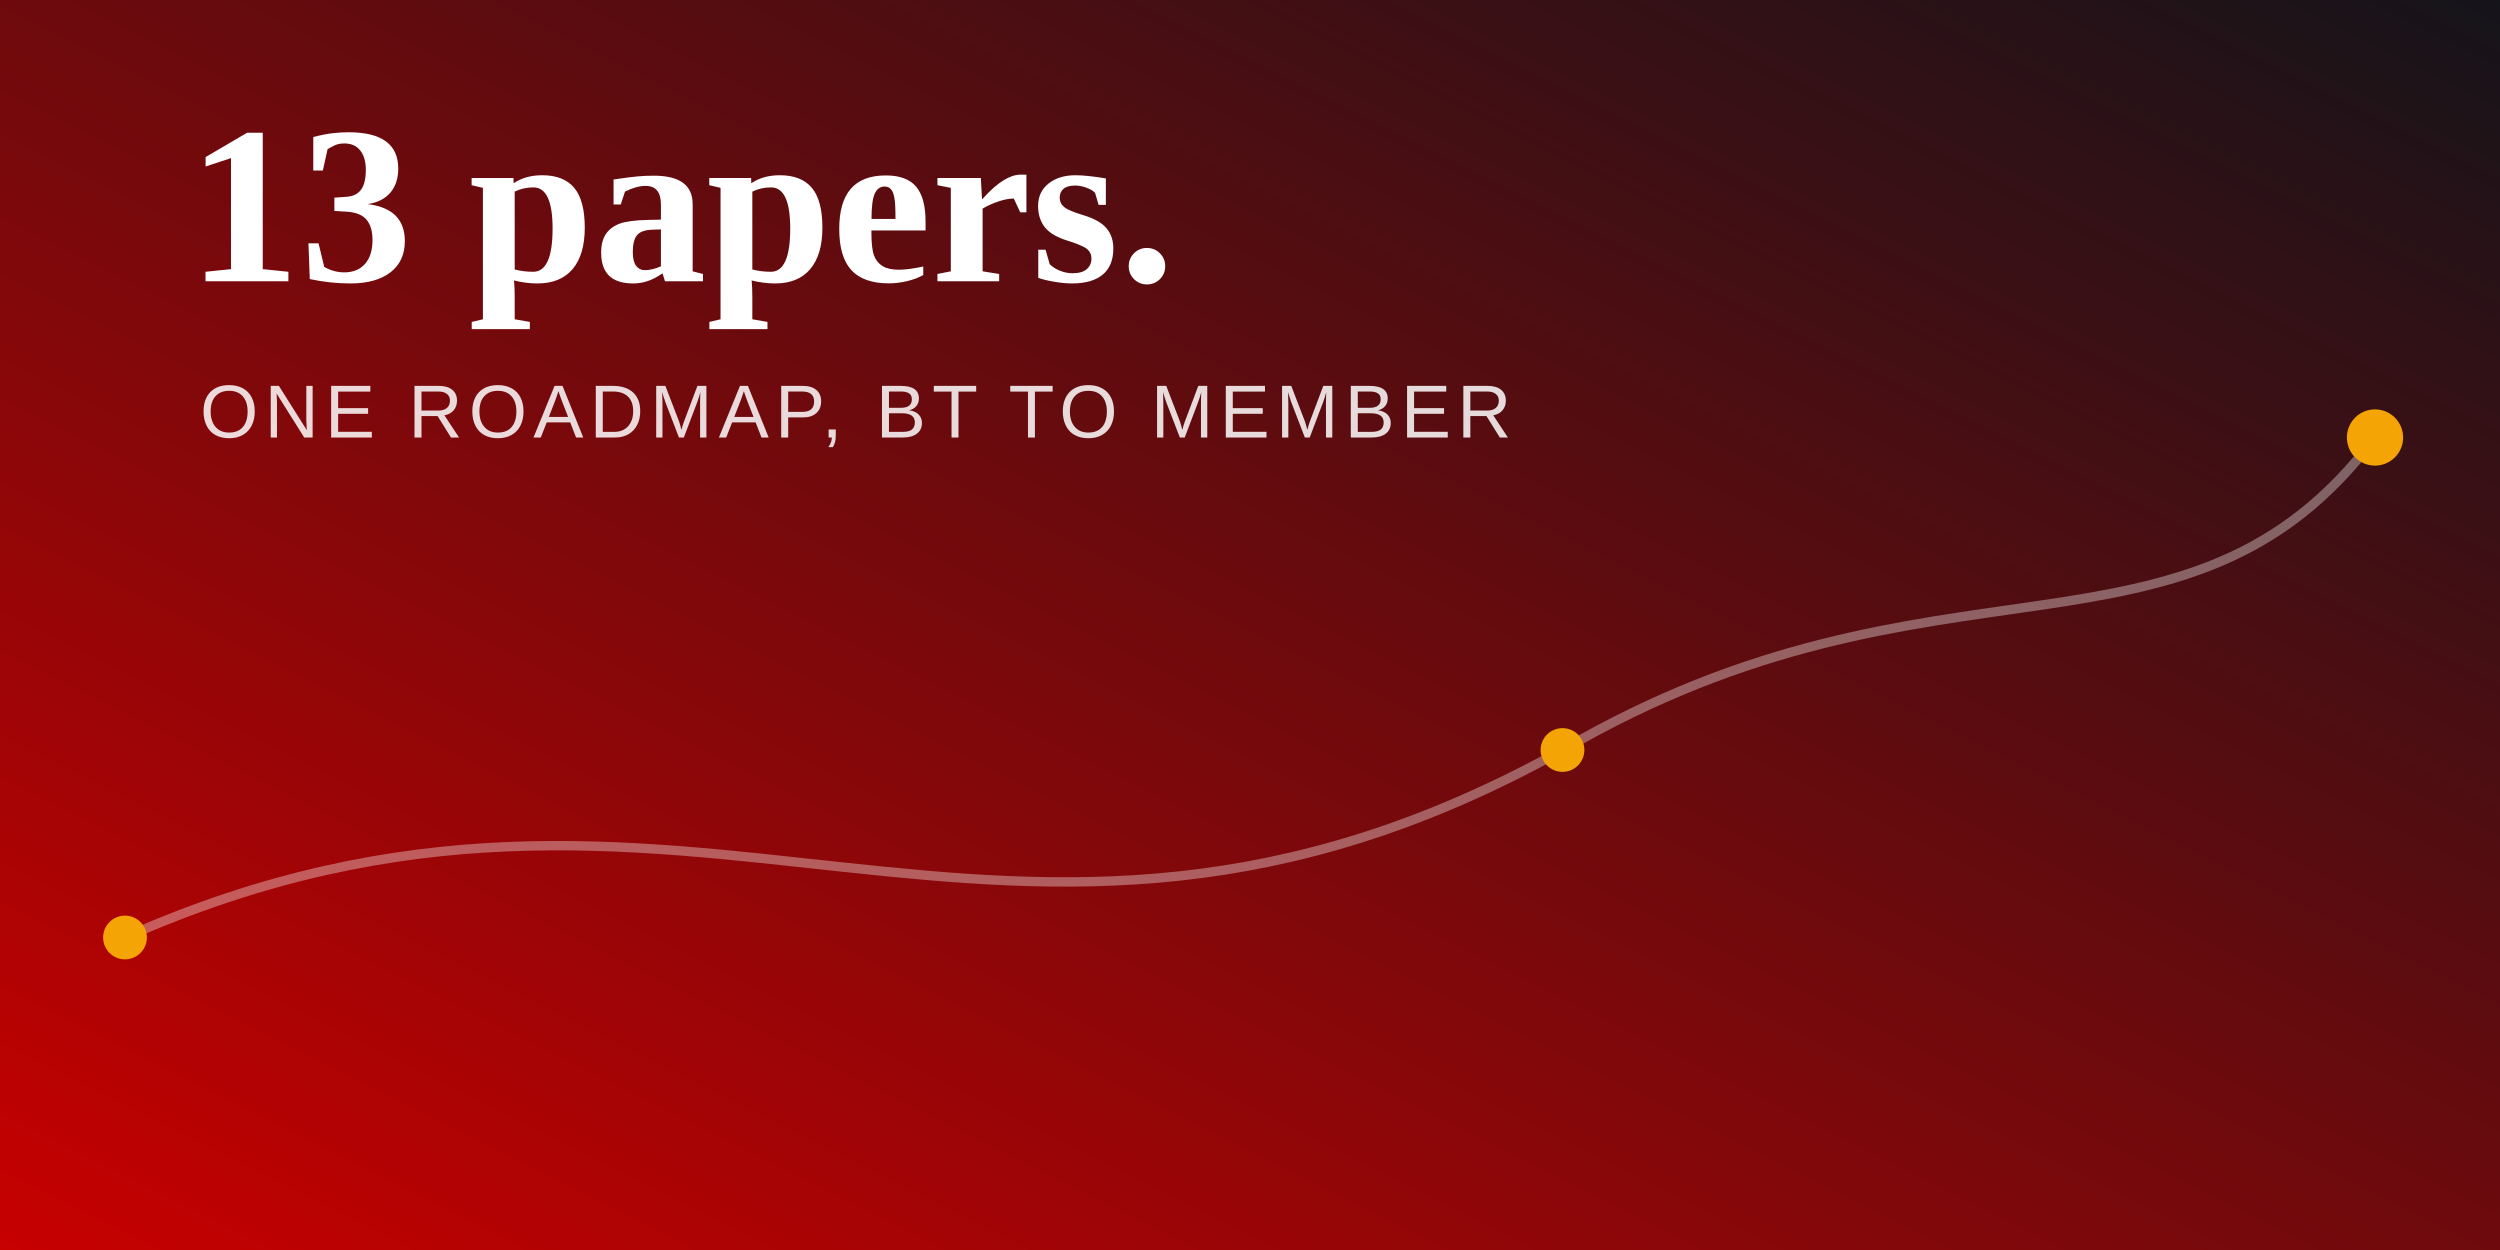
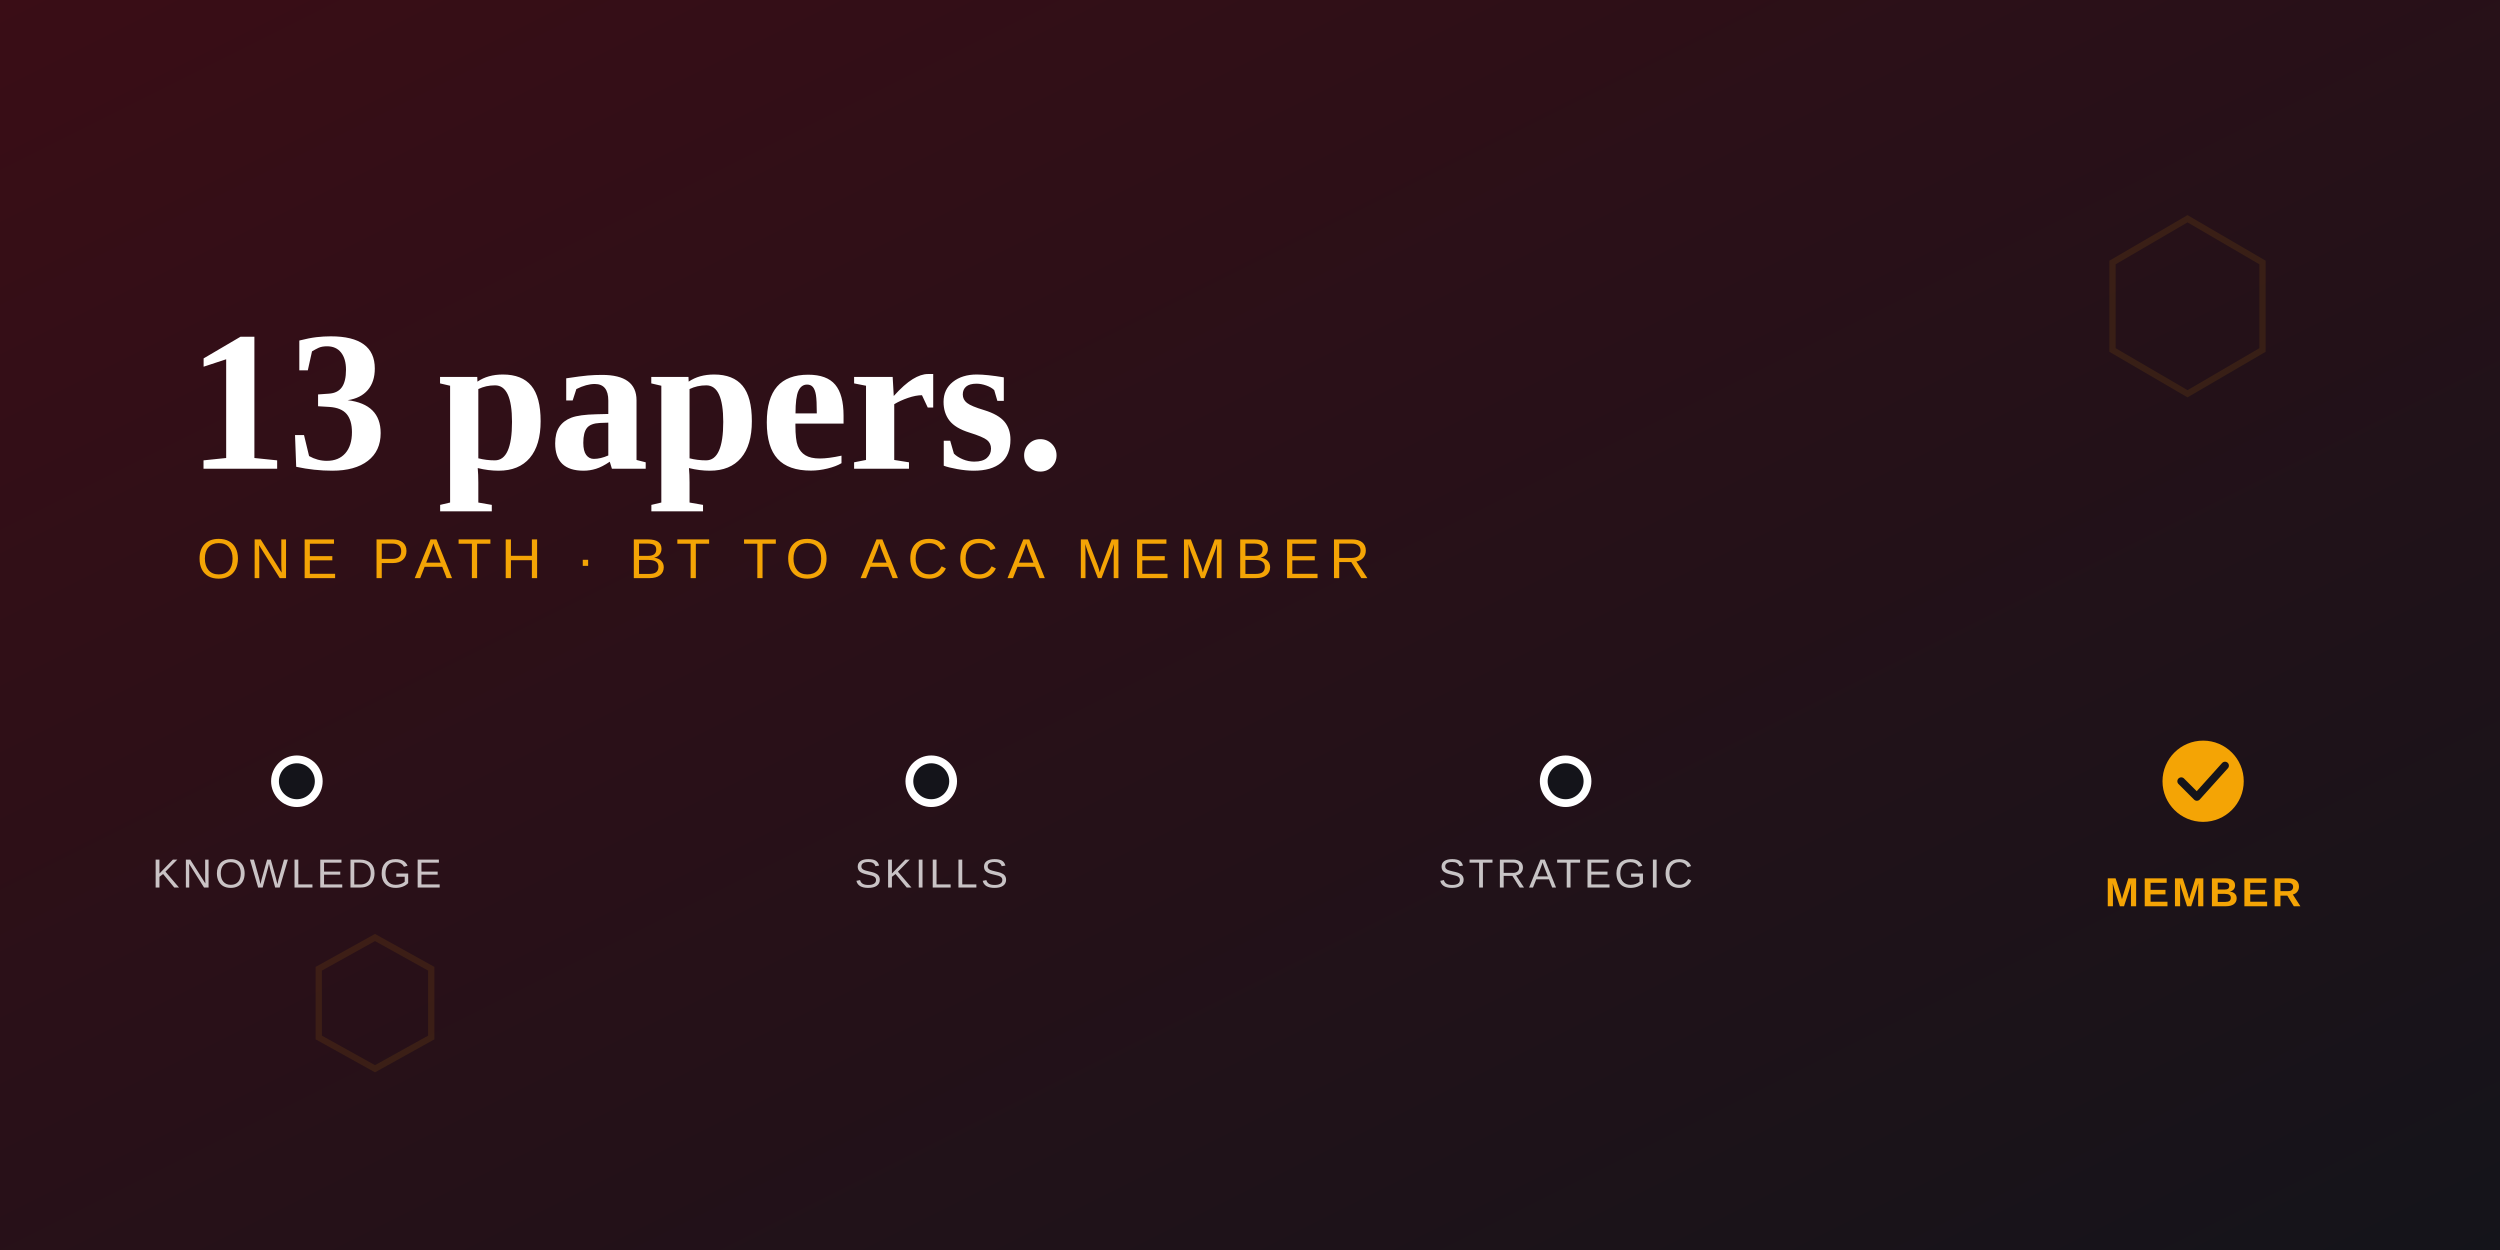
<svg xmlns="http://www.w3.org/2000/svg" viewBox="0 0 800 400" width="800" height="400">
  <defs>
-     <linearGradient id="g3" x1="0" y1="1" x2="1" y2="0">
-       <stop offset="0" stop-color="#C80000" />
+     <linearGradient id="rm-bg" x1="0" y1="0" x2="1" y2="1">
+       <stop offset="0" stop-color="#3A0D16" />
      <stop offset="1" stop-color="#14141A" />
    </linearGradient>
+     <linearGradient id="rm-track" x1="0" y1="0" x2="1" y2="0">
+       <stop offset="0" stop-color="#C80000" />
+       <stop offset="1" stop-color="#F4A405" />
+     </linearGradient>
  </defs>
-   <rect width="800" height="400" fill="url(#g3)" />
-   <g stroke="rgba(255,255,255,0.35)" stroke-width="3" fill="none">
-     <path d="M40,300 C220,220 320,340 500,240 C620,170 700,220 760,140" />
+   <rect width="800" height="400" fill="url(#rm-bg)" />
+   <g opacity="0.10" stroke="#F4A405" stroke-width="2" fill="none">
+     <path d="M700,70 L724,84 L724,112 L700,126 L676,112 L676,84 Z" />
+     <path d="M120,300 L138,310 L138,332 L120,342 L102,332 L102,310 Z" />
  </g>
-   <g fill="#F4A405">
-     <circle cx="40" cy="300" r="7" />
-     <circle cx="500" cy="240" r="7" />
-     <circle cx="760" cy="140" r="9" />
-   </g>
-   <text x="60" y="90" font-family="Georgia, 'Times New Roman', serif" font-weight="700" font-size="72" fill="#FFFFFF">13 papers.</text>
-   <text x="64" y="140" font-family="Arial, sans-serif" font-size="24" letter-spacing="2" fill="rgba(255,255,255,0.85)">ONE ROADMAP, BT TO MEMBER</text>
+   <text x="60" y="150" font-family="Georgia, 'Times New Roman', serif" font-weight="700" font-size="64" fill="#FFFFFF">13 papers.</text>
+   <text x="63" y="185" font-family="Arial, sans-serif" font-size="18" letter-spacing="3" fill="#F4A405">ONE PATH · BT TO ACCA MEMBER</text>
+   <line x1="95" y1="250" x2="705" y2="250" stroke="url(#rm-track)" stroke-width="3" />
+   <circle cx="95" cy="250" r="7" fill="#14141A" stroke="#FFFFFF" stroke-width="2.5" />
+   <text x="95" y="284" text-anchor="middle" font-family="Arial, sans-serif" font-size="13" letter-spacing="1" fill="rgba(255,255,255,0.75)">KNOWLEDGE</text>
+   <circle cx="298" cy="250" r="7" fill="#14141A" stroke="#FFFFFF" stroke-width="2.5" />
+   <text x="298" y="284" text-anchor="middle" font-family="Arial, sans-serif" font-size="13" letter-spacing="1" fill="rgba(255,255,255,0.75)">SKILLS</text>
+   <circle cx="501" cy="250" r="7" fill="#14141A" stroke="#FFFFFF" stroke-width="2.5" />
+   <text x="501" y="284" text-anchor="middle" font-family="Arial, sans-serif" font-size="13" letter-spacing="1" fill="rgba(255,255,255,0.75)">STRATEGIC</text>
+   <circle cx="705" cy="250" r="13" fill="#F4A405" />
+   <path d="M698,250 l5,5 l9,-10" fill="none" stroke="#14141A" stroke-width="2.5" stroke-linecap="round" stroke-linejoin="round" />
+   <text x="705" y="290" text-anchor="middle" font-family="Arial, sans-serif" font-weight="700" font-size="13" letter-spacing="1" fill="#F4A405">MEMBER</text>
</svg>
